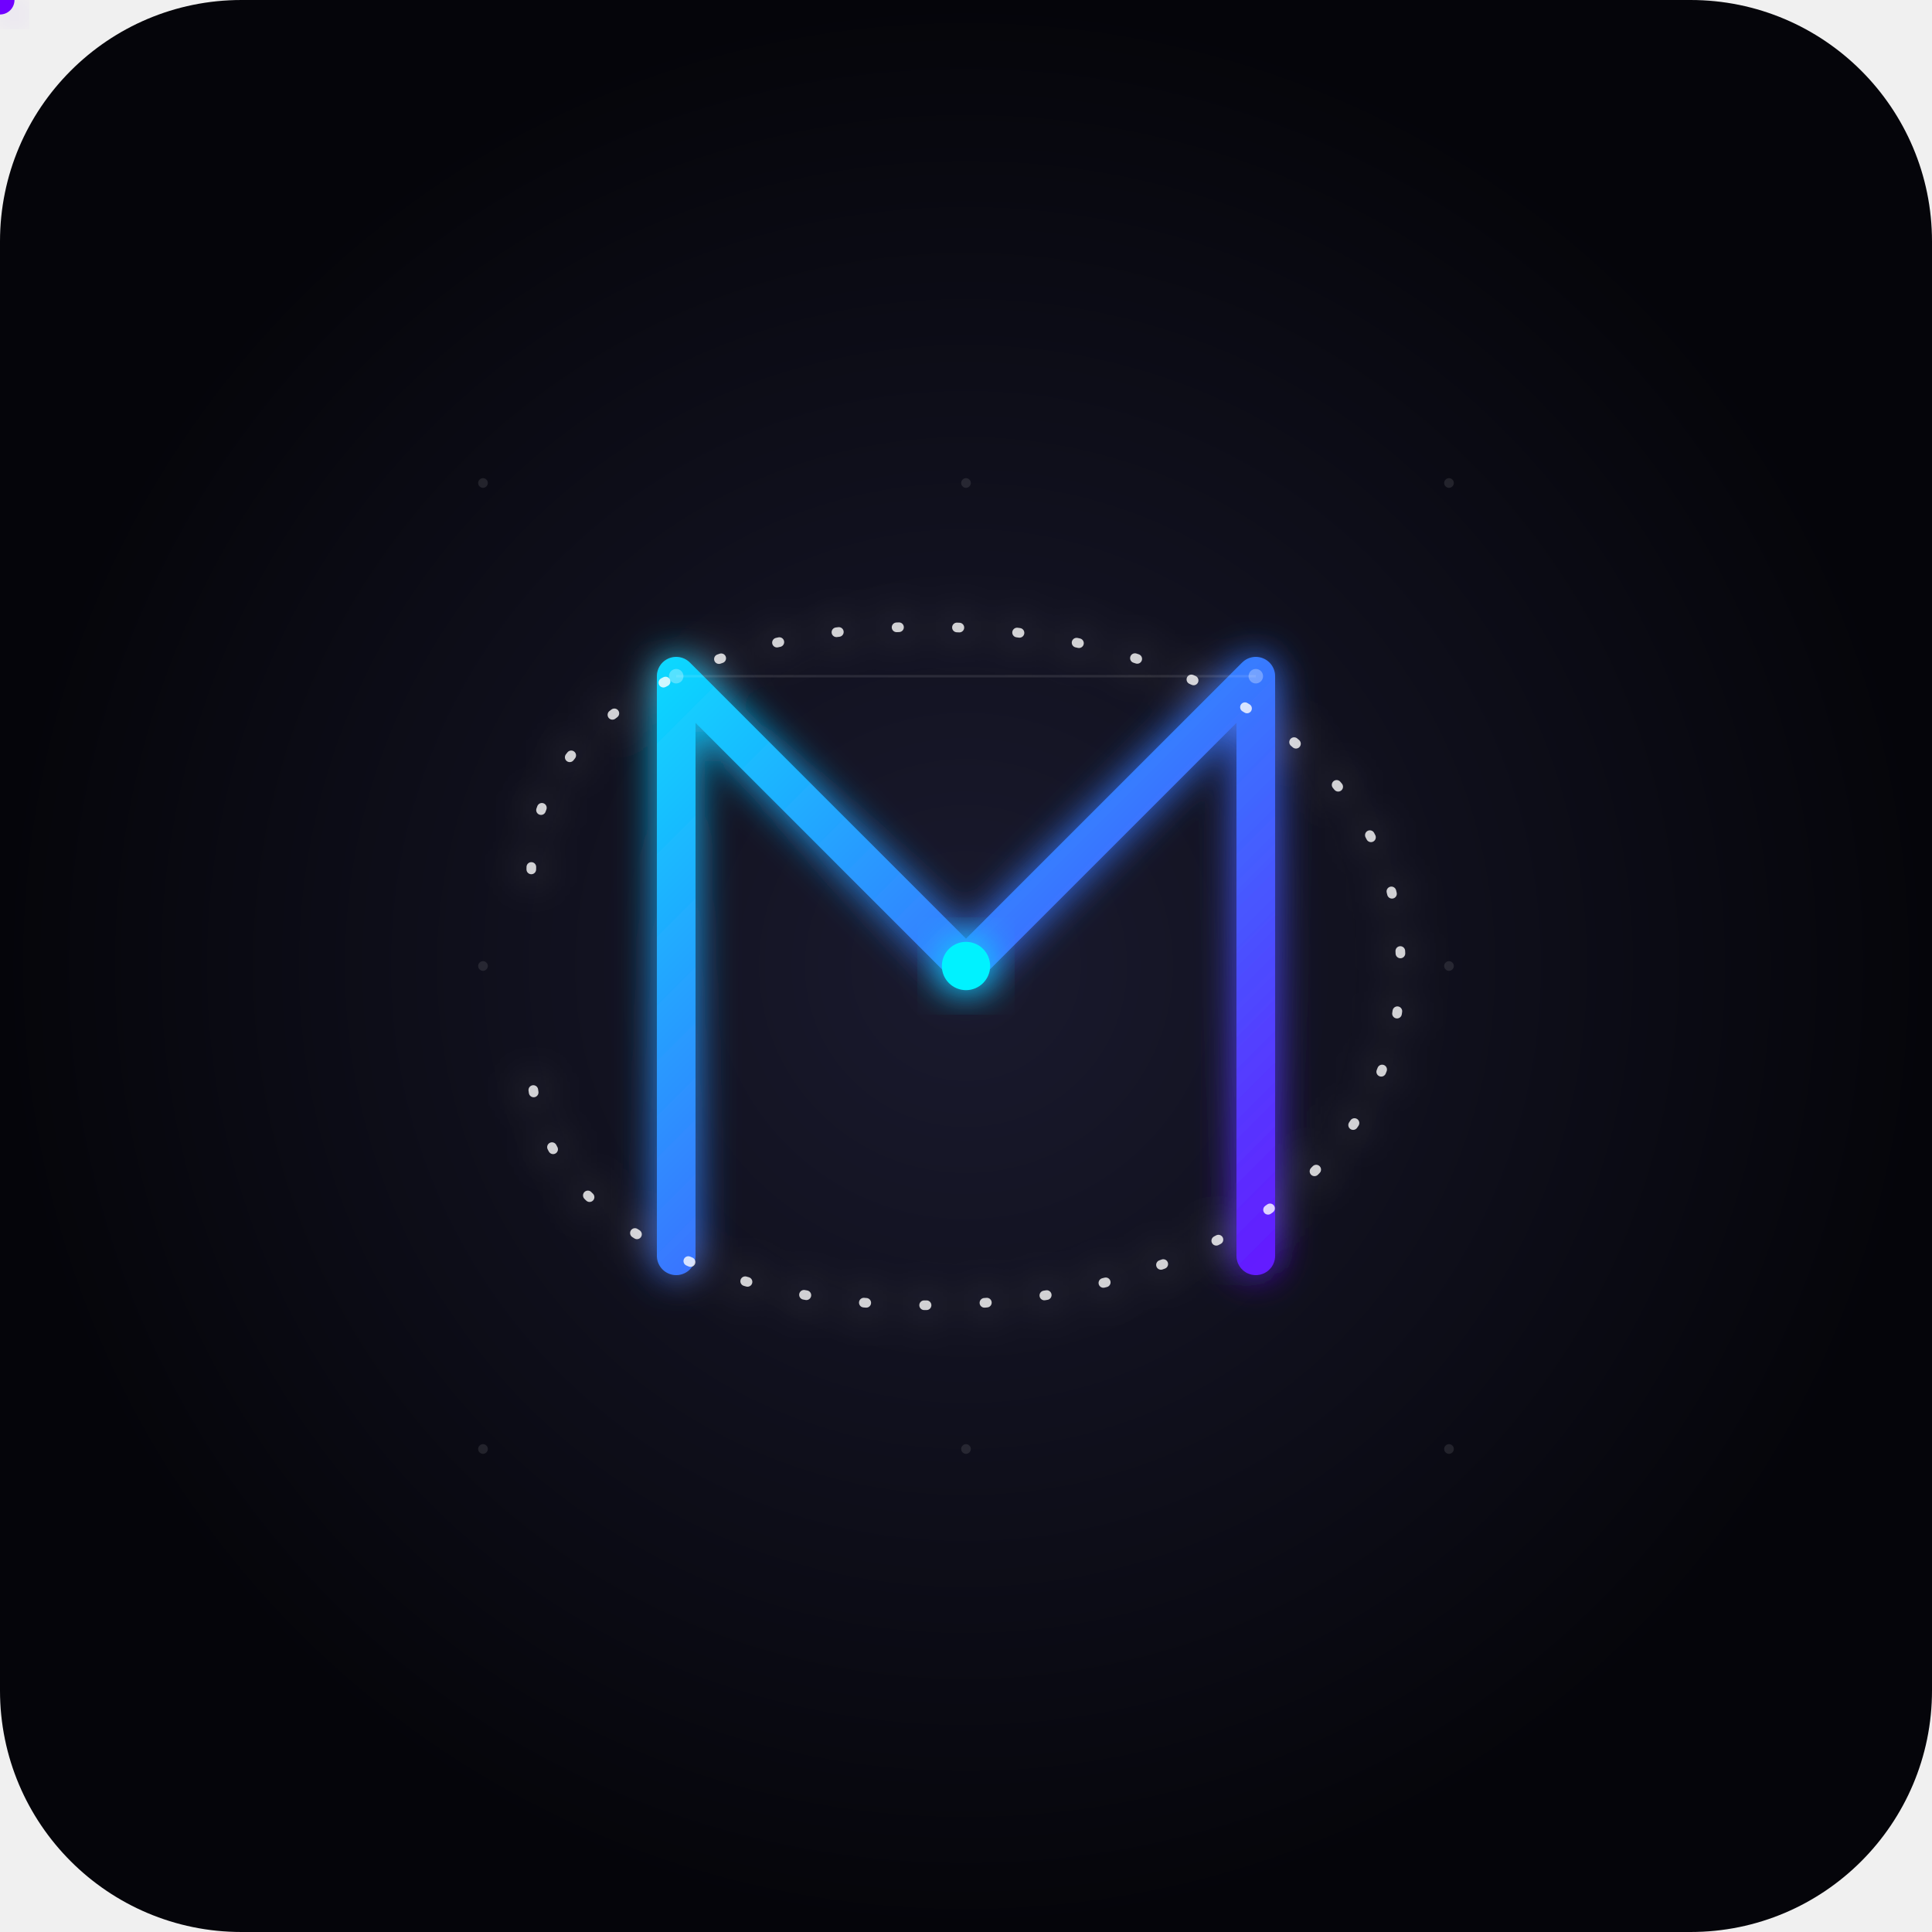
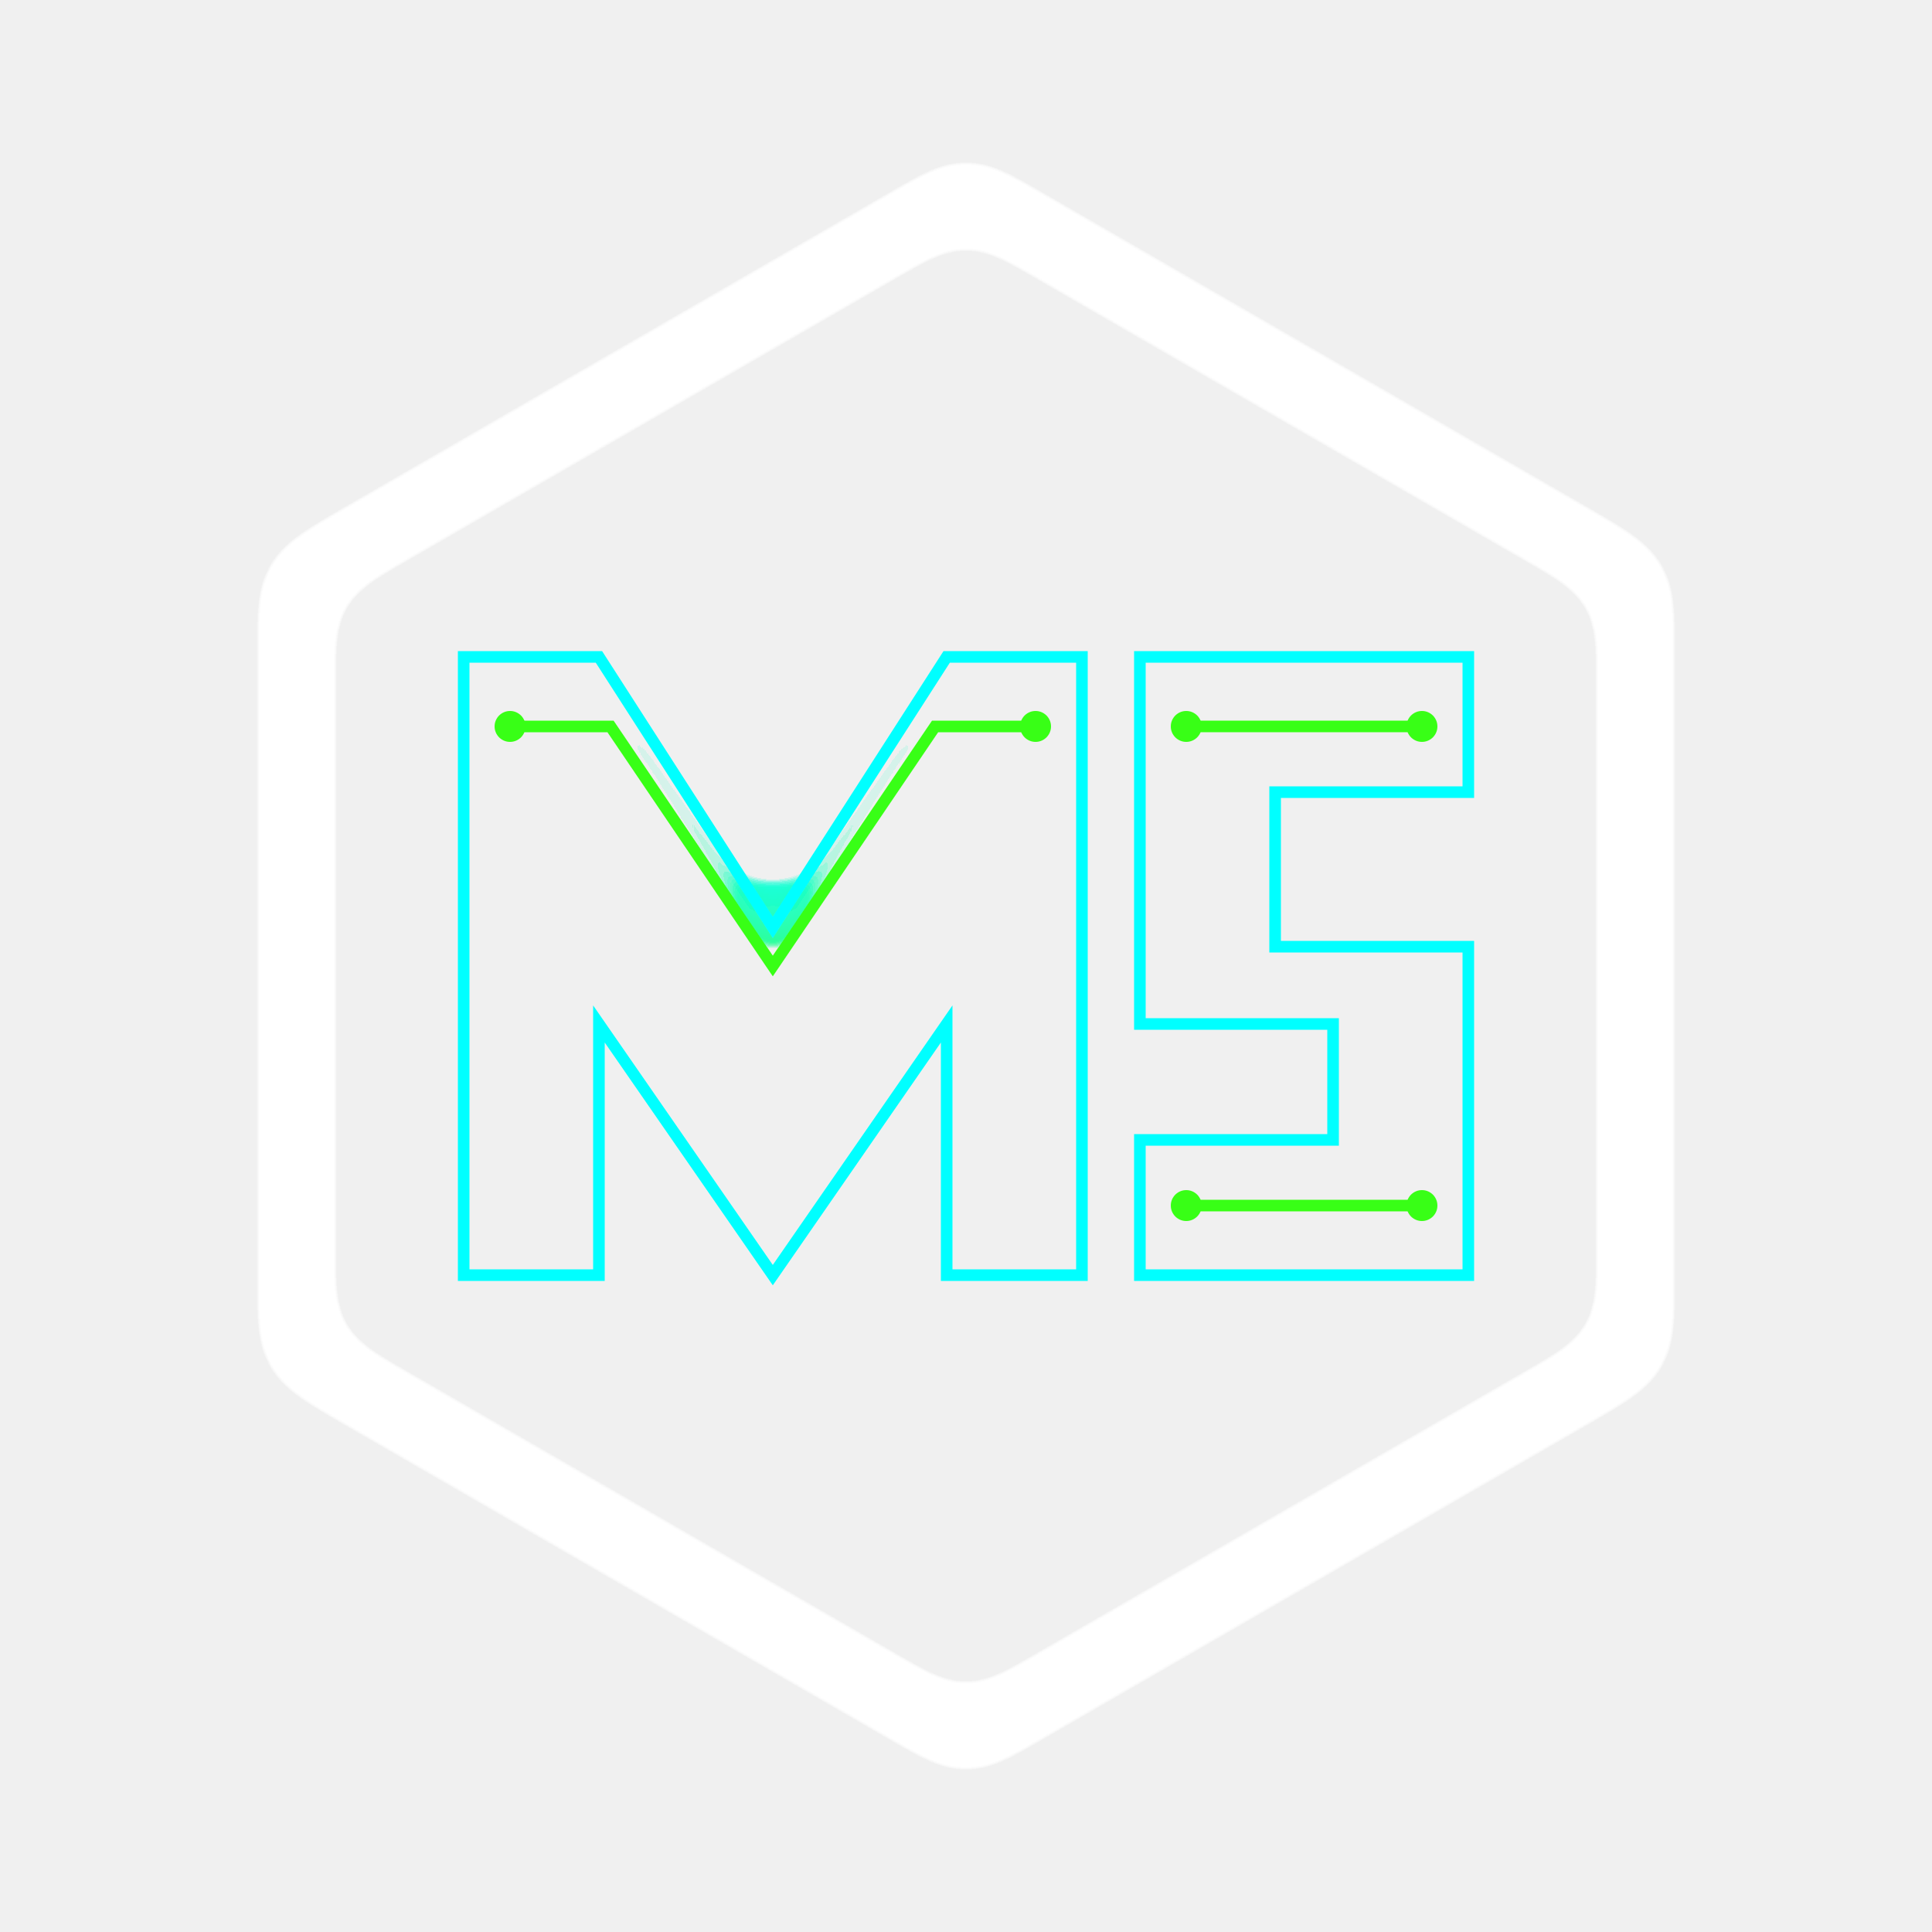
- <svg xmlns="http://www.w3.org/2000/svg" width="400" height="400" viewBox="0 0 400 400" fill="none">
+ <svg xmlns="http://www.w3.org/2000/svg" width="500" height="500" viewBox="0 0 500 500">
  <defs>
-     <filter id="modernGlow" x="-50%" y="-50%" width="200%" height="200%">
-       <feGaussianBlur stdDeviation="4" result="blur" />
-       <feComposite in="SourceGraphic" in2="blur" operator="over" />
+     <filter id="neon-glow" x="-30%" y="-30%" width="160%" height="160%">
+       <feGaussianBlur in="SourceGraphic" stdDeviation="8" result="blur" />
+       <feColorMatrix in="blur" type="matrix" values="1 0 0 0 0 0 1 0 0 0 0 0 1 0 0 0 0 0 25 -7" result="glow" />
+       <feMerge>
+         <feMergeNode in="glow" />
+         <feMergeNode in="glow" />
+         <feMergeNode in="SourceGraphic" />
+       </feMerge>
    </filter>
-     <linearGradient id="modernGrad" x1="120" y1="120" x2="280" y2="280" gradientUnits="userSpaceOnUse">
-       <stop offset="0%" stop-color="#00F2FF" />
-       <stop offset="100%" stop-color="#7000FF" />
-     </linearGradient>
-     <radialGradient id="depthGrad" cx="200" cy="200" r="200" gradientUnits="userSpaceOnUse">
-       <stop offset="0%" stop-color="#1A1A2E" />
-       <stop offset="100%" stop-color="#05050A" />
-     </radialGradient>
  </defs>
-   <rect width="400" height="400" fill="url(#depthGrad)" rx="50" />
-   <g opacity="0.1">
-     <circle cx="100" cy="100" r="1" fill="white" />
-     <circle cx="200" cy="100" r="1" fill="white" />
-     <circle cx="300" cy="100" r="1" fill="white" />
-     <circle cx="100" cy="200" r="1" fill="white" />
-     <circle cx="300" cy="200" r="1" fill="white" />
-     <circle cx="100" cy="300" r="1" fill="white" />
-     <circle cx="200" cy="300" r="1" fill="white" />
-     <circle cx="300" cy="300" r="1" fill="white" />
+   <g filter="url(#neon-glow)">
+     <path d="M250 50 L423.2 150 V350 L250 450 L76.8 350 V150 Z" fill="none" stroke="#ffffff" stroke-width="12" />
+     <path d="M120 170 H155 L200 240 L245 170 H280 V330 H245 V265 L200 330 L155 265 V330 H120 V170 Z M295 170 H380 V205 H330 V245 H380 V330 H295 V295 H345 V265 H295 V170 Z" fill="none" stroke="#00FFFF" stroke-width="3" />
+     <path d="M132 188 H158 L200 250 L242 188 H268" stroke="#39FF14" stroke-width="3" fill="none" />
+     <path d="M307 188 H368" stroke="#39FF14" stroke-width="3" fill="none" />
+     <path d="M307 312 H368" stroke="#39FF14" stroke-width="3" fill="none" />
+     <circle cx="132" cy="188" r="4" fill="#39FF14" />
+     <circle cx="268" cy="188" r="4" fill="#39FF14" />
+     <circle cx="307" cy="188" r="4" fill="#39FF14" />
+     <circle cx="368" cy="188" r="4" fill="#39FF14" />
+     <circle cx="307" cy="312" r="4" fill="#39FF14" />
+     <circle cx="368" cy="312" r="4" fill="#39FF14" />
  </g>
-   <g filter="url(#modernGlow)">
-     <path d="M140 260 L140 140 L200 200 L260 140 L260 260" stroke="url(#modernGrad)" stroke-width="8" stroke-linecap="round" stroke-linejoin="round" />
-     <path d="M110 180 C 110 110, 290 110, 290 200 C 290 290, 110 290, 110 220" stroke="white" stroke-width="2" stroke-linecap="round" stroke-dasharray="0.5 12" opacity="0.8">
-       <animate attributeName="stroke-dashoffset" from="0" to="100" dur="4s" repeatCount="indefinite" />
-     </path>
-   </g>
-   <g>
-     <circle cx="200" cy="200" r="5" fill="#00F2FF" filter="url(#modernGlow)">
-       <animate attributeName="r" values="4;6;4" dur="2.5s" repeatCount="indefinite" />
-       <animate attributeName="opacity" values="1;0.4;1" dur="2.5s" repeatCount="indefinite" />
-     </circle>
-     <circle r="3" fill="#7000FF" filter="url(#modernGlow)">
-       <animateMotion dur="6s" repeatCount="indefinite" path="M110 180 C 110 110, 290 110, 290 200 C 290 290, 110 290, 110 220" />
-     </circle>
-   </g>
-   <circle cx="140" cy="140" r="1.5" fill="white" opacity="0.3" />
-   <circle cx="260" cy="140" r="1.5" fill="white" opacity="0.3" />
-   <line x1="140" y1="140" x2="260" y2="140" stroke="white" stroke-opacity="0.1" stroke-width="0.5" />
</svg>
